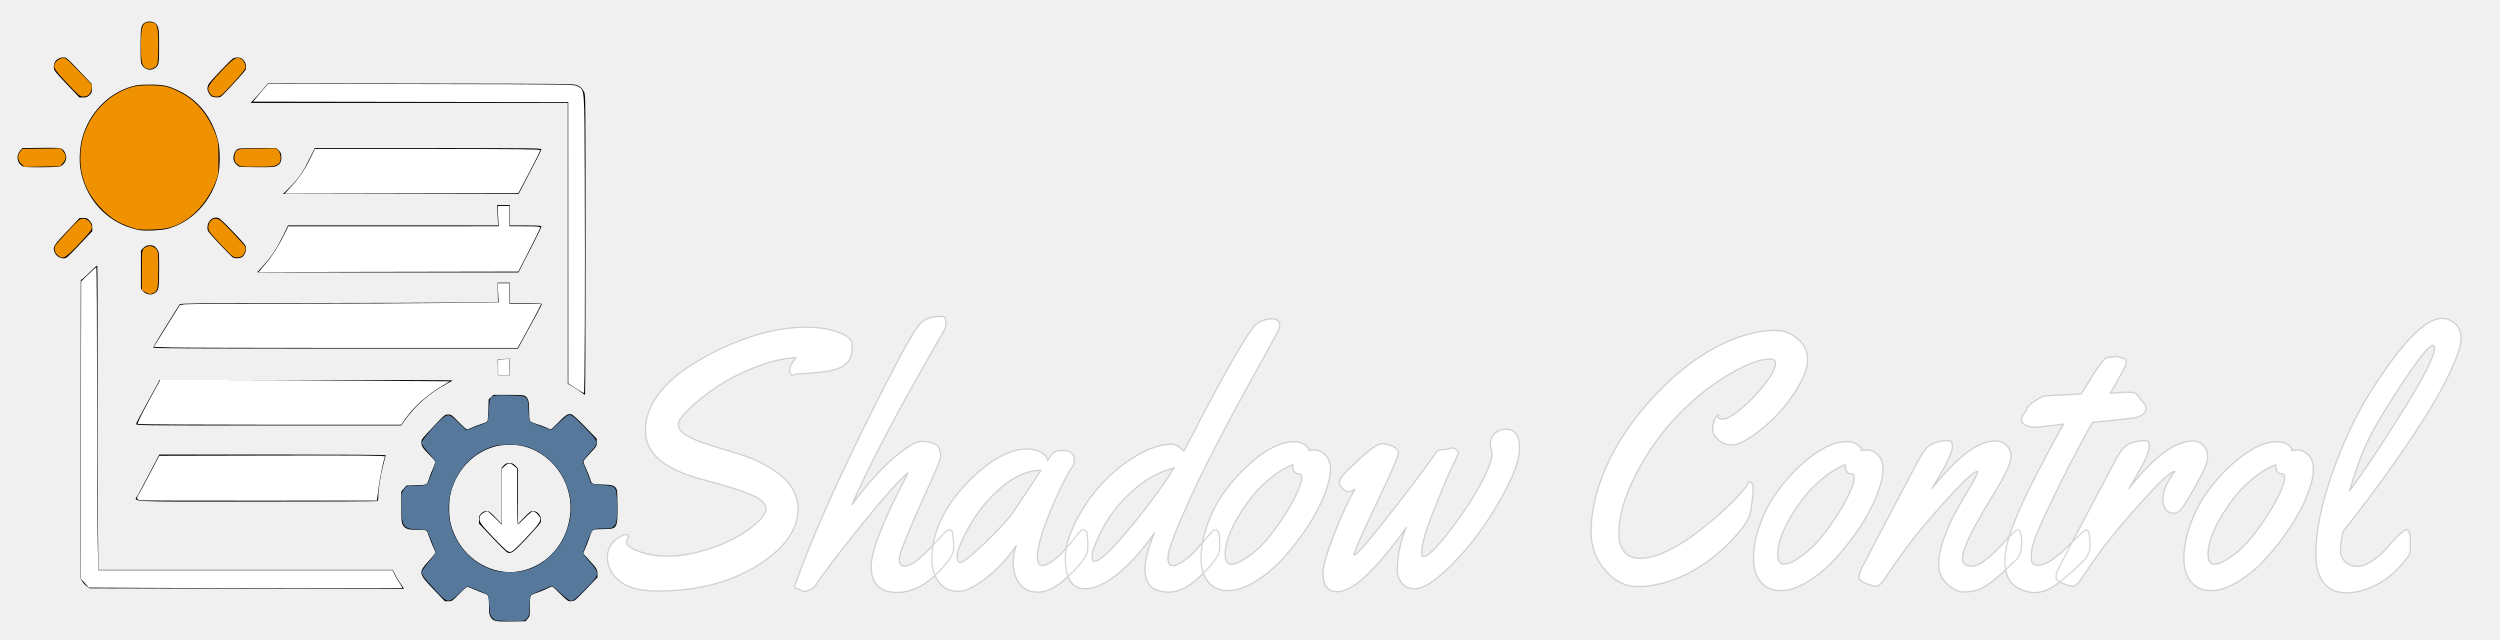
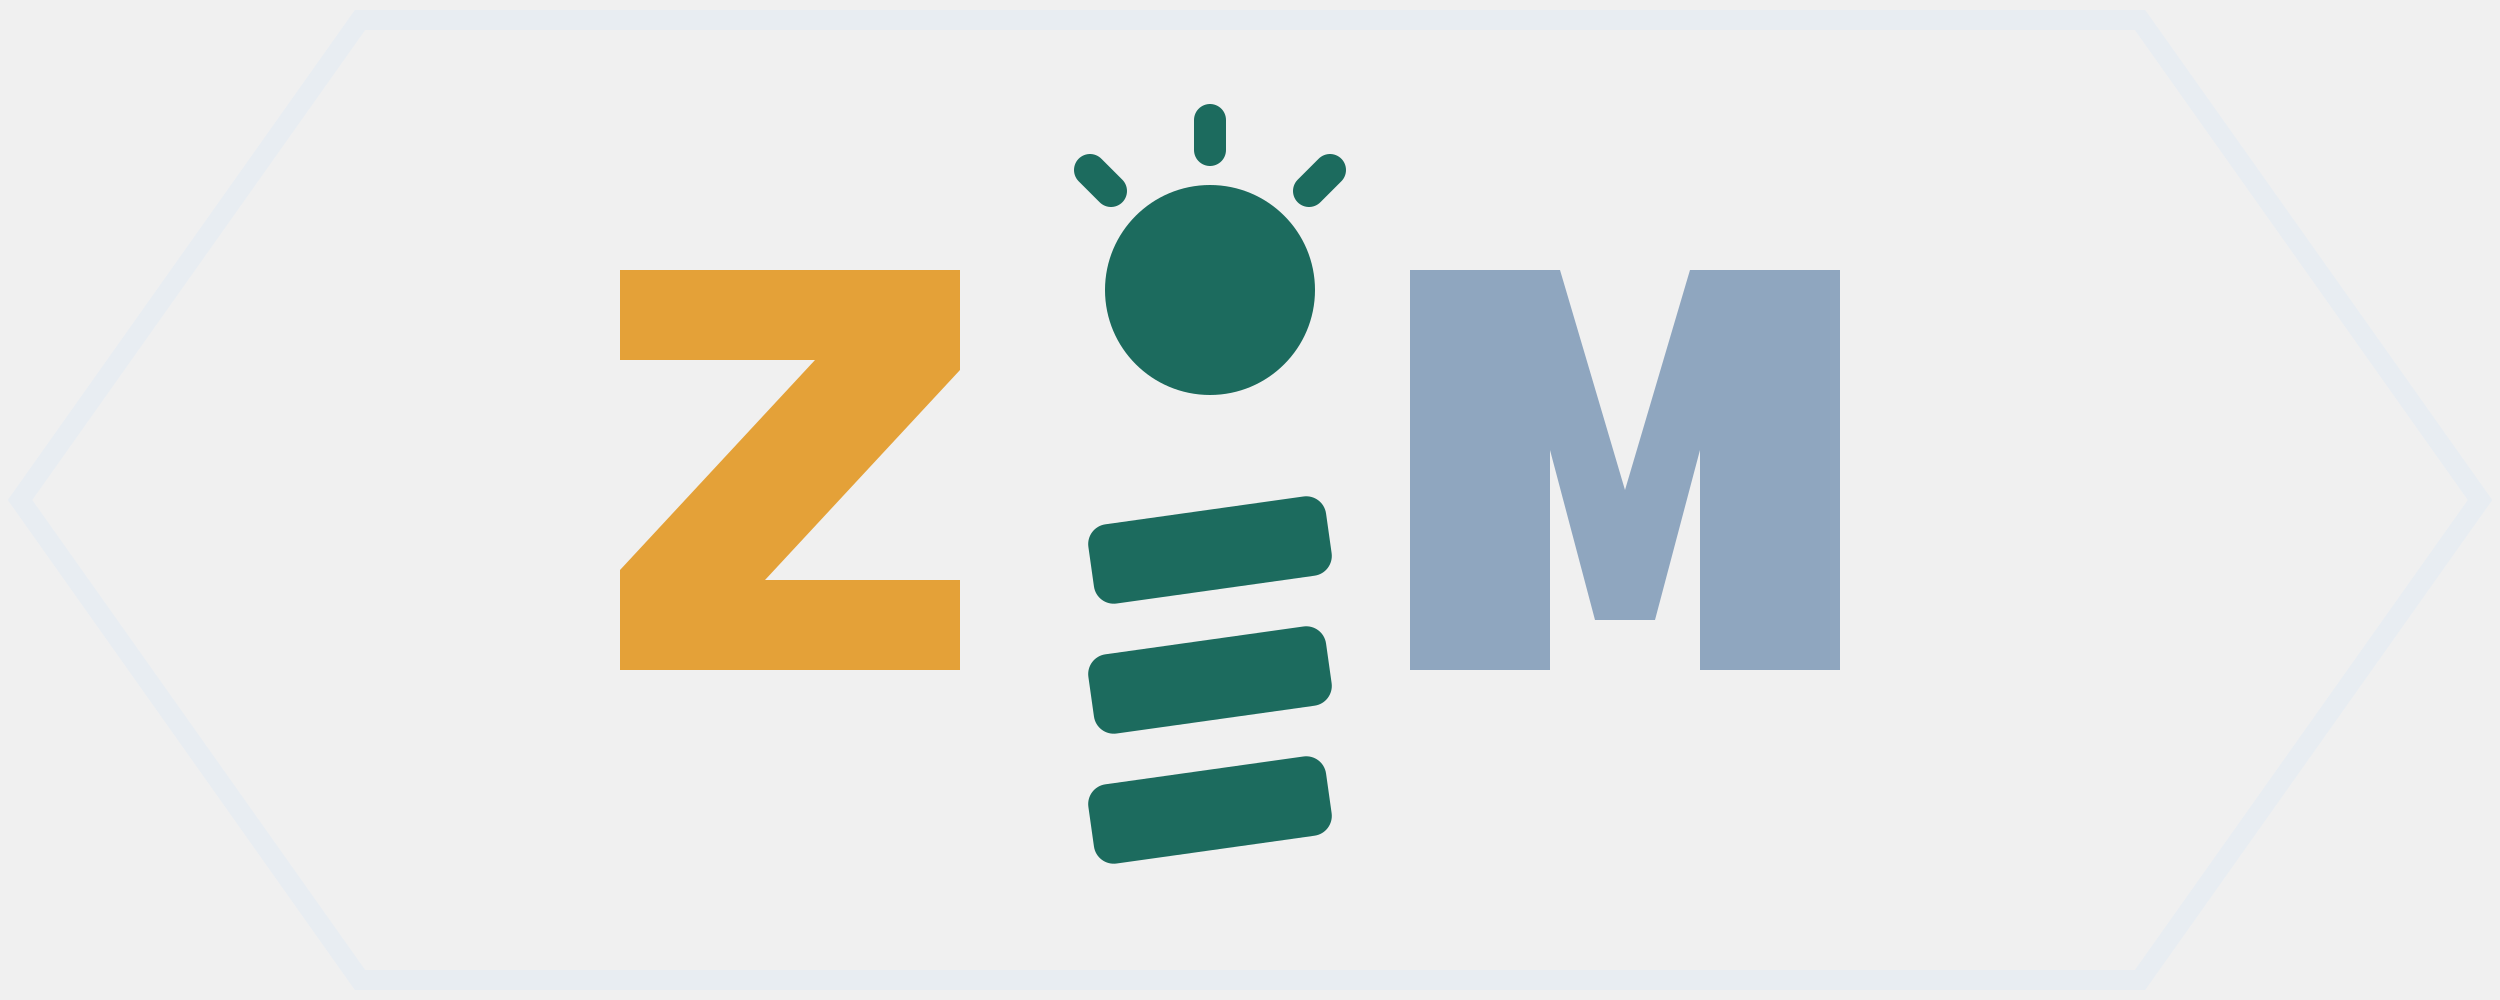
- <svg xmlns="http://www.w3.org/2000/svg" version="1.1" id="svg1" width="1000" height="256" viewBox="80 80 3281.25 820">
-   <defs id="defs1">
-     </defs>
-   <g id="g1">
-     <path id="path2" style="display:inline;fill:#000000;stroke-width:1.002" d="m 275.799,98.237 c -1.921,0.036 -3.775,0.414 -5.168,1.175 -5.502,3.005 -6.147,6.218 -6.143,30.7 0.003,20.23 0.166,22.26 1.975,25.393 3.612,6.258 11.863,7.893 17.504,3.472 4.536,-3.555 4.872,-5.484 4.887,-28.284 0.015,-22.616 -0.52,-26.034 -4.687,-29.954 -1.774,-1.669 -5.167,-2.562 -8.368,-2.502 z M 163.169,145.406 c -8.005,0 -13.442,5.977 -12.461,13.703 0.487,3.833 2.06,5.829 16.992,21.525 l 16.454,17.3 h 5.049 c 4.198,0 5.581,-0.51 8.23,-3.01 2.879,-2.717 3.181,-3.56 3.181,-8.779 v -5.769 l -16.629,-17.485 c -16.34,-17.176 -16.71,-17.485 -20.816,-17.485 z m 228.978,0 c -2.172,0 -4.909,0.508 -6.081,1.135 -3.046,1.632 -30.752,30.76 -32.421,34.086 -0.768,1.53 -1.396,4.077 -1.394,5.663 0.005,3.701 3.281,9.384 6.099,10.581 2.815,1.195 9.602,1.288 11.299,0.152 3.688,-2.469 32.468,-33.824 32.965,-35.914 1.877,-7.9 -3.327,-15.703 -10.467,-15.703 z m 39.401,33.961 -5.237,6.449 c -2.879,3.548 -7.972,9.351 -11.324,12.891 l -6.093,6.436 h 208.143 208.143 v 184.271 184.265 l 7.068,4.119 c 3.888,2.264 8.828,5.521 10.974,7.234 2.145,1.714 4.228,3.143 4.631,3.182 0.402,0.039 0.731,-88.467 0.731,-196.687 0,-191.045 -0.057,-196.878 -1.85,-200.588 -2.281,-4.72 -4.424,-6.817 -9.399,-9.188 -3.666,-1.747 -14.208,-1.854 -204.825,-2.112 z m -154.875,1.657 c -12.93,0.044 -16.938,0.438 -23.403,2.31 -31.509,9.124 -56.205,34.752 -65.386,67.848 -3.129,11.281 -4.187,28.562 -2.443,39.98 5.346,35.005 28.974,64.43 61.218,76.244 5.416,1.985 12.408,4.033 15.542,4.554 9.122,1.517 29.936,0.51 38.458,-1.861 31.419,-8.742 56.704,-35.606 65.523,-69.617 3.002,-11.579 2.977,-34.425 -0.056,-46.086 -7.793,-29.96 -25.09,-52.275 -50.125,-64.667 -14.652,-7.252 -21.516,-8.767 -39.326,-8.706 z m -142.976,83.03 -24.416,0.31 -2.793,3.3 c -5.395,6.381 -4.389,15.629 2.162,19.848 2.993,1.927 4.831,2.077 25.172,2.026 14.331,-0.035 23.108,-0.484 25.316,-1.287 4.01,-1.459 7.837,-6.959 7.837,-11.267 0,-4.495 -2.798,-9.921 -6.024,-11.683 -2.352,-1.285 -7.011,-1.502 -27.253,-1.248 z m 309.187,0.31 -23.622,0.02 c -12.993,0.011 -24.791,0.359 -26.222,0.772 -3.503,1.013 -6.662,6.662 -6.662,11.914 0,3.235 0.69,5.054 2.968,7.795 1.635,1.967 3.937,3.771 5.118,4.013 1.181,0.242 11.709,0.504 23.391,0.581 15.985,0.106 22.017,-0.212 24.378,-1.267 5.238,-2.342 7.037,-5.297 7.037,-11.558 0,-4.883 -0.378,-5.935 -3.193,-8.904 z m 50.269,0 -6.962,14.132 c -8.596,17.462 -14.559,26.055 -25.916,37.347 l -8.818,8.772 H 606.084 760.715 l 5.249,-10.04 c 20.03,-38.3 24.349,-46.851 24.466,-48.429 0.125,-1.683 -8.185,-1.782 -148.569,-1.782 z m 239.215,74.674 0.7,13.386 0.7,13.393 -137.858,0.013 -137.864,0.013 -5.849,12.086 c -8.479,17.52 -15.829,28.81 -25.809,39.63 -4.839,5.246 -8.804,9.654 -8.805,9.795 -0.002,0.142 77.164,0.257 171.473,0.257 h 171.467 l 5.349,-10.554 c 2.94,-5.806 9.85,-19.225 15.354,-29.815 5.505,-10.59 9.723,-19.746 9.374,-20.343 -0.413,-0.706 -7.793,-1.083 -21.06,-1.083 h -20.416 v -13.393 -13.386 h -8.38 z m -368.611,16.555 c -6.353,-0.032 -11.499,5.563 -11.505,13.241 -0.004,4.52 0.151,4.733 15.842,21.472 8.715,9.297 16.725,17.292 17.798,17.769 2.694,1.199 7.668,1.196 10.661,-0.007 3.412,-1.37 6.395,-6.884 6.399,-11.835 0.004,-3.921 -0.679,-4.809 -16.817,-21.822 -10.881,-11.472 -17.8,-17.985 -19.591,-18.449 -0.945,-0.244 -1.88,-0.365 -2.787,-0.37 z m -179.209,0.436 -16.585,17.498 c -17.987,18.974 -18.992,20.677 -16.242,27.63 1.842,4.656 6.695,7.909 11.811,7.914 3.712,0.004 4.559,-0.723 20.722,-17.795 l 16.848,-17.802 v -4.871 c 0,-4.114 -0.52,-5.479 -3.337,-8.726 -3.013,-3.473 -3.815,-3.848 -8.274,-3.848 z m 92.639,35.796 c -0.587,-9.4e-4 -1.203,0.032 -1.85,0.099 -3.133,0.327 -5.069,1.302 -7.312,3.67 l -3.05,3.221 v 25.129 25.135 l 2.437,2.766 c 4.283,4.868 10.602,6.019 15.679,2.851 5.256,-3.279 5.774,-6.055 5.774,-30.951 0,-21.829 -0.078,-22.728 -2.225,-26.093 -2.608,-4.088 -5.347,-5.821 -9.455,-5.828 z m -69.617,26.904 c -0.758,0.005 -4.279,2.987 -8.174,6.951 -4.155,4.228 -8.871,8.677 -10.48,9.881 l -2.925,2.185 -0.269,195.334 -0.269,195.334 2.15,4.033 c 1.181,2.219 3.892,5.312 6.031,6.878 l 3.893,2.845 205.831,0.515 c 113.209,0.283 206.135,0.392 206.506,0.238 0.003,-9.4e-4 0.016,-0.012 0.019,-0.013 l 0.006,-0.007 0.006,-0.007 0.006,-0.007 0.006,-0.007 c 0.166,-0.398 -1.547,-3.292 -3.95,-6.653 -2.52,-3.527 -5.894,-9.081 -7.499,-12.337 l -2.918,-5.921 H 402.346 209.157 l -0.687,-67.207 c -0.377,-36.963 -0.543,-126.605 -0.369,-199.209 0.174,-72.603 -0.015,-132.359 -0.419,-132.786 l -0.006,-0.007 c -0.025,-0.02 -0.062,-0.033 -0.106,-0.033 z m 525.461,22.271 0.3,12.733 0.294,12.726 -48.075,0.568 c -26.443,0.311 -120.263,0.641 -208.487,0.733 -141.442,0.147 -160.521,0.346 -161.38,1.71 -19.895,31.547 -34.615,55.662 -34.615,56.706 0,1.102 43.133,1.347 239.346,1.347 h 239.346 l 4.062,-7.465 c 7.056,-12.989 15.117,-27.713 21.272,-38.832 3.276,-5.918 5.956,-11.361 5.956,-12.099 0,-1.062 -4.379,-1.34 -20.96,-1.34 h -20.966 v -13.393 -13.386 l -8.043,-0.007 z m 16.092,99.829 -8.043,0.297 c -4.183,0.156 -7.557,0.603 -7.799,1.01 -0.002,0.003 -0.005,0.017 -0.006,0.02 -7.1e-4,0.003 2.7e-4,0.017 0,0.02 1.5e-4,0.003 -6.1e-4,0.017 0,0.02 0.134,0.425 0.244,5.18 0.244,10.561 v 9.782 h 7.805 7.799 v -10.858 z m -267.43,27.901 -192.339,0.013 -3.337,6.422 c -1.834,3.534 -8.742,16.151 -15.354,28.033 -6.613,11.882 -12.024,22.427 -12.024,23.432 0,1.743 8.025,1.828 173.96,1.828 h 173.966 l 4.243,-6.04 c 14.086,-20.022 33.138,-36.716 55.393,-48.535 4.308,-2.288 7.837,-4.383 7.837,-4.66 0,-0.277 -86.557,-0.502 -192.345,-0.495 z m 246.008,19.558 -3.187,3.003 -3.181,3.003 -0.325,13.729 c -0.179,7.553 -0.784,14.312 -1.337,15.017 -0.553,0.704 -4.115,2.256 -7.918,3.452 -3.802,1.196 -9.292,3.289 -12.199,4.647 -2.906,1.357 -5.907,2.469 -6.674,2.469 -0.767,0 -5.692,-4.407 -10.942,-9.789 -9.102,-9.329 -9.747,-9.782 -13.811,-9.782 -4.203,0 -4.477,0.227 -19.654,16.257 -14.843,15.678 -15.392,16.409 -15.392,20.462 0,4.918 1.529,7.249 10.936,16.673 3.602,3.608 6.806,7.405 7.118,8.442 0.33,1.099 -0.819,4.81 -2.756,8.904 -1.827,3.862 -4.101,9.571 -5.049,12.687 -2.76,9.068 -2.748,9.06 -17.235,9.446 l -12.667,0.337 -3.337,3.848 -3.337,3.848 0.006,20.357 c 0.003,18.601 0.17,20.654 1.969,23.769 2.896,5.017 6.972,6.371 19.204,6.389 5.783,0.008 11.063,0.384 11.73,0.832 0.667,0.447 2.244,4.026 3.512,7.96 1.268,3.934 3.689,10.04 5.374,13.564 1.685,3.524 3.062,6.924 3.062,7.558 0,0.634 -3.921,5.447 -8.718,10.693 -14.104,15.426 -13.941,16.417 6.118,37.446 l 14.929,15.657 h 4.693 c 4.598,0 4.873,-0.185 13.692,-9.32 4.95,-5.128 9.835,-9.391 10.849,-9.472 1.014,-0.081 5.568,1.525 10.124,3.571 4.555,2.046 10.186,4.311 12.517,5.03 5.394,1.664 6.001,3.347 6.006,16.693 0.003,8.7 0.338,11.076 1.968,13.901 3.35,5.803 5.965,6.392 27.122,6.112 l 18.854,-0.251 2.843,-3.366 c 2.814,-3.329 2.843,-3.489 2.843,-16.02 0,-8.551 0.395,-13.208 1.219,-14.337 0.67,-0.919 3.85,-2.452 7.068,-3.406 3.218,-0.954 9.097,-3.304 13.061,-5.221 3.964,-1.917 7.521,-3.485 7.905,-3.485 0.384,0 5.14,4.407 10.574,9.789 8.551,8.469 10.337,9.782 13.261,9.782 1.858,0 4.386,-0.489 5.618,-1.089 1.232,-0.6 8.493,-7.684 16.136,-15.736 l 13.892,-14.634 v -4.792 c 0,-5.451 -1.072,-7.15 -12.036,-19.056 l -6.824,-7.413 3.012,-7.003 c 1.658,-3.854 4.217,-10.637 5.687,-15.076 2.048,-6.185 3.221,-8.295 5.018,-9.017 1.29,-0.518 7.122,-0.937 12.961,-0.937 18.111,0 18.51,-0.633 18.51,-29.208 0,-13.024 -0.397,-21.059 -1.125,-22.746 -2.164,-5.018 -5.219,-6.158 -17.398,-6.508 -15.717,-0.452 -15.101,-0.184 -17.479,-7.716 -1.118,-3.541 -3.567,-9.651 -5.443,-13.584 -1.876,-3.933 -3.406,-7.885 -3.406,-8.779 0,-0.894 3.947,-5.777 8.774,-10.852 8.628,-9.071 8.774,-9.313 8.774,-14.191 v -4.957 L 848.341,630.47 c -8.703,-9.009 -16.132,-15.837 -17.904,-16.462 -4.64,-1.637 -7.675,0.164 -17.56,10.396 -4.889,5.06 -9.332,9.201 -9.874,9.201 -0.542,0 -3.478,-1.165 -6.524,-2.587 -3.046,-1.423 -8.69,-3.508 -12.548,-4.634 -3.859,-1.126 -7.566,-2.83 -8.236,-3.789 -0.807,-1.153 -1.219,-5.703 -1.219,-13.446 0,-12.509 -0.98,-16.216 -5.087,-19.254 -1.795,-1.328 -5.603,-1.611 -21.929,-1.611 z m 21.391,65.538 c 7.246,-0.007 14.483,0.757 19.904,2.297 39.52,11.226 65.373,52.171 58.793,93.103 -3.174,19.745 -11.015,35.465 -24.397,48.891 -16.411,16.465 -40.743,25.122 -62.555,22.251 -32.991,-4.343 -59.84,-28.365 -68.942,-61.69 -3.156,-11.556 -3.141,-31.353 0.031,-43.122 7.838,-29.082 29.451,-51.522 57.206,-59.4 5.456,-1.548 12.714,-2.324 19.96,-2.33 z m -460.025,12.739 -12.298,23.432 c -6.762,12.887 -13.682,26.008 -15.386,29.155 -5.55,10.254 -23.104,9.208 155.112,9.208 86.32,0 157.639,-0.283 158.487,-0.627 1.113,-0.451 1.544,-2.013 1.544,-5.611 0,-9.54 2.958,-28.74 6.343,-41.162 1.873,-6.875 3.406,-12.931 3.406,-13.452 0,-0.573 -58.792,-0.944 -148.601,-0.944 z m 459.588,11.327 c -3.74,0 -5.068,0.541 -7.405,3.01 l -2.856,3.017 v 36.825 36.825 l -8.168,-8.422 c -7.169,-7.391 -8.6,-8.422 -11.686,-8.422 -2.508,0 -4.428,0.86 -6.699,3.003 -2.803,2.646 -3.187,3.632 -3.187,8.231 v 5.221 l 17.992,19.023 c 9.893,10.461 18.884,19.16 19.985,19.34 5.311,0.866 7.542,-0.85 24.984,-19.287 9.646,-10.197 17.79,-19.586 18.104,-20.865 1.73,-7.05 -3.501,-14.667 -10.074,-14.667 -3.012,0 -4.507,1.085 -11.624,8.422 l -8.174,8.422 v -36.337 -36.337 l -3.312,-3.498 c -2.825,-2.984 -3.994,-3.505 -7.88,-3.505 z" />
-     <path style="display:inline;fill:#ffffff;fill-opacity:1;stroke-width:1.3" d="m 727.582,775.471 c -18.471,-19.344 -19.817,-21.547 -17.333,-28.384 0.781,-2.149 6.753,-6.071 9.245,-6.071 0.717,0 5.298,3.98 10.18,8.844 l 8.876,8.844 v -36.775 -36.775 l 3.891,-3.458 c 4.898,-4.353 7.554,-4.353 12.452,0 l 3.891,3.458 v 36.613 c 0,20.137 0.381,36.613 0.847,36.613 0.466,0 4.679,-3.907 9.361,-8.682 4.683,-4.775 9.467,-8.682 10.631,-8.682 1.164,0 3.781,1.757 5.814,3.904 6.644,7.018 5.724,8.957 -14.386,30.317 -14.905,15.832 -18.721,19.207 -21.716,19.207 -2.981,0 -6.888,-3.407 -21.752,-18.974 z" id="path36" />
-     <path style="display:inline;fill:#55789b;fill-opacity:1;stroke-width:1.3" d="m 731.435,884.352 c -1.478,-0.307 -3.978,-2.007 -5.555,-3.78 -2.412,-2.712 -2.99,-5.234 -3.642,-15.898 -0.426,-6.971 -1.341,-13.249 -2.033,-13.952 -1.573,-1.597 -24.29,-10.864 -26.631,-10.864 -0.949,0 -6.154,4.207 -11.567,9.35 -13.789,13.099 -14.017,13.062 -30.877,-5.009 -14.345,-15.376 -17.543,-19.622 -17.543,-23.292 0,-1.28 4.248,-7.474 9.44,-13.764 8.079,-9.788 9.277,-11.864 8.312,-14.405 -0.621,-1.633 -3.333,-8.379 -6.027,-14.991 l -4.898,-12.021 -12.134,-0.757 c -19.551,-1.22 -21.23,-3.737 -21.242,-31.842 -0.007,-15.711 0.16,-16.802 3.219,-21.037 3.206,-4.44 3.291,-4.467 13.828,-4.467 12.189,0 16.634,-1.372 18.307,-5.65 0.652,-1.668 2.921,-7.34 5.043,-12.606 2.122,-5.266 3.857,-10.857 3.857,-12.425 0,-1.699 -3.578,-6.844 -8.852,-12.73 -6.014,-6.711 -8.852,-10.929 -8.852,-13.156 0,-3.684 20.173,-27.07 28.794,-33.38 6.347,-4.646 8.116,-3.957 20.348,7.926 l 9.307,9.041 13.456,-4.985 c 7.401,-2.742 13.855,-5.407 14.344,-5.922 0.489,-0.515 1.282,-7.374 1.764,-15.242 1.248,-20.388 0.816,-20.067 26.264,-19.512 25.293,0.552 25.144,0.438 25.878,19.752 0.297,7.82 1.112,13.862 1.969,14.614 1.419,1.244 25.817,10.81 27.573,10.811 0.48,2e-4 5.104,-4.143 10.274,-9.206 5.17,-5.064 10.589,-9.605 12.041,-10.092 3.975,-1.332 7.122,1.039 22.653,17.069 12.235,12.628 14.227,15.278 14.227,18.935 0,2.634 -1.017,5.221 -2.671,6.797 -1.469,1.399 -5.513,6.005 -8.986,10.235 l -6.315,7.691 5.192,12.504 c 2.855,6.877 5.192,13.163 5.192,13.968 0,2.663 4.289,3.876 16.101,4.556 16.807,0.966 17.571,1.693 18.714,17.806 0.503,7.093 0.543,17.485 0.088,23.095 -0.699,8.616 -1.324,10.665 -4.026,13.204 -2.804,2.635 -4.575,3.005 -14.369,3.005 -8.838,0 -11.696,0.488 -13.686,2.337 -1.383,1.286 -4.719,8.348 -7.411,15.695 -2.693,7.346 -5.071,13.76 -5.284,14.253 -0.213,0.493 3.26,5.001 7.718,10.018 14.703,16.546 14.67,17.393 -1.323,33.982 -14.609,15.153 -18.701,18.55 -22.348,18.55 -1.597,0 -7.13,-4.145 -13.39,-10.03 -5.868,-5.516 -10.968,-9.874 -11.335,-9.684 -0.366,0.19 -6.357,2.692 -13.312,5.56 -6.955,2.868 -13.305,5.75 -14.11,6.406 -0.876,0.713 -1.638,6.49 -1.897,14.383 -0.387,11.784 -0.76,13.559 -3.499,16.635 -3.021,3.393 -3.317,3.441 -20.234,3.262 -9.442,-0.1 -18.377,-0.433 -19.856,-0.739 z m 36.181,-65.274 c 14.791,-3.682 26.074,-10.466 37.603,-22.61 8.386,-8.834 11.368,-13.12 15.431,-22.181 11.618,-25.911 11.594,-49.629 -0.075,-74.632 -9.48,-20.311 -28.276,-36.785 -49.778,-43.627 -9.053,-2.881 -33.449,-3.237 -42.364,-0.618 -41.578,12.211 -67.307,57.522 -57.532,101.315 6.594,29.541 30.931,54.986 59.604,62.317 9.903,2.532 27.02,2.549 37.111,0.037 z" id="path30" />
-     <path style="display:inline;fill:#ffffff;fill-opacity:1;stroke-width:1.3" d="m 266.224,726.681 c -6.692,-0.708 -7.657,-1.995 -4.86,-6.479 1.282,-2.055 8.032,-14.592 15.001,-27.859 l 12.67,-24.122 148.387,-0.339 c 118.547,-0.271 148.269,-0.003 147.8,1.336 -2.377,6.781 -6.505,27.139 -8.33,41.079 l -2.186,16.696 -151.711,0.112 c -83.441,0.061 -153.988,-0.129 -156.77,-0.423 z" id="path37" />
-     <path style="display:inline;fill:#ffffff;fill-opacity:1;stroke-width:1.3" d="m 260.965,626.456 c -0.994,-0.668 3.478,-10.104 13.911,-29.35 l 15.376,-28.365 69.553,-0.013 c 38.254,-0.007 123.751,0.385 189.994,0.873 l 120.441,0.887 -9.669,5.821 c -20.06,12.076 -36.883,26.971 -47.815,42.335 l -6.29,8.84 -172.017,-0.02 c -94.61,-0.01 -172.677,-0.464 -173.483,-1.005 z" id="path32" />
-     <path style="display:inline;fill:#ffffff;fill-opacity:1;stroke-width:1.3" d="m 305.684,526.014 -23.77,-0.714 17.153,-27.533 17.153,-27.533 6.616,-0.839 c 3.639,-0.462 67.84,-0.845 142.668,-0.851 74.828,-0.007 165.97,-0.41 202.537,-0.896 l 66.486,-0.885 -0.704,-12.472 -0.705,-12.472 h 7.773 7.773 v 13.357 13.357 h 20.884 20.884 l -3.762,7.68 c -2.069,4.224 -9.073,17.297 -15.564,29.052 l -11.803,21.371 -214.926,0.047 c -118.209,0.027 -225.622,-0.275 -238.696,-0.668 z" id="path33" />
-     <path style="display:inline;fill:#ffffff;fill-opacity:1;stroke-width:1.3" d="m 421.871,424.124 c 1.32,-1.656 5.074,-6.091 8.343,-9.857 6.982,-8.043 16.081,-22.553 23.169,-36.949 l 5.058,-10.272 138.037,-0.015 138.037,-0.015 -0.697,-13.357 -0.697,-13.357 h 7.771 7.771 v 13.357 13.357 h 20.233 c 15.368,0 20.222,0.401 20.187,1.67 -0.026,0.918 -6.529,14.292 -14.452,29.72 l -14.406,28.05 -170.379,0.339 -170.379,0.339 z" id="path34" />
-     <path style="display:inline;fill:#ffffff;fill-opacity:1;stroke-width:1.3" d="m 463.102,313.929 c 10.169,-11.046 18.099,-23.072 25.545,-38.741 l 4.602,-9.684 h 147.941 c 117.54,0 147.93,0.343 147.886,1.67 -0.032,0.918 -6.517,13.992 -14.414,29.052 l -14.358,27.382 -153.369,0.339 -153.369,0.339 z" id="path35" />
-     <path style="display:inline;fill:#ffffff;fill-opacity:1;stroke-width:0.377" d="m 733.731,553.972 c -0.041,-4.686 -0.083,-9.253 -0.092,-10.15 -0.016,-1.552 0.045,-1.645 1.267,-1.934 0.706,-0.168 4.129,-0.42 7.608,-0.56 l 6.325,-0.256 v 10.71 10.71 h -7.516 -7.516 z" id="path39" />
-     <path style="display:inline;fill:#f09200;fill-opacity:1;stroke-width:1.3" d="m 167.841,178.906 c -18.114,-19.322 -19.263,-21.664 -13.85,-28.244 1.687,-2.051 4.734,-3.776 7.484,-4.239 4.551,-0.765 4.968,-0.44 21.939,17.068 l 17.3,17.847 -0.678,5.337 c -0.837,6.591 -4.56,10.039 -10.838,10.039 -4.306,0 -5.94,-1.363 -21.358,-17.809 z" id="path21" />
-     <path style="display:inline;fill:#f09200;fill-opacity:1;stroke-width:1.3" d="m 108.069,285.185 c -4.925,-4.648 -5.5,-10.505 -1.576,-16.059 l 2.559,-3.622 25.339,-0.361 25.339,-0.361 3.296,4.137 c 4.275,5.367 4.166,9.539 -0.392,14.93 l -3.688,4.362 -23.371,0.438 -23.371,0.438 z" id="path29" />
-     <path style="display:inline;fill:#f09200;fill-opacity:1;stroke-width:1.3" d="m 155.885,405.107 c -3.904,-3.244 -5.295,-8.422 -3.331,-12.404 0.808,-1.638 8.332,-10.341 16.722,-19.34 13.923,-14.936 15.651,-16.362 19.823,-16.362 5.794,0 11.367,5.611 11.367,11.445 0,3.292 -2.802,6.906 -16.773,21.632 -18.261,19.249 -20.968,20.712 -27.808,15.029 z" id="path28" />
-     <path style="display:inline;fill:#f09200;fill-opacity:1;stroke-width:1.3" d="m 270.334,453.186 -4.11,-2.647 v -25.833 c 0,-25.276 0.063,-25.896 2.927,-28.737 4.264,-4.231 11.462,-3.938 15.47,0.63 3.043,3.469 3.101,3.965 3.101,26.651 0,24.663 -0.753,28.637 -5.89,31.11 -4.363,2.1 -6.802,1.851 -11.499,-1.174 z" id="path27" />
-     <path style="display:inline;fill:#f09200;fill-opacity:1;stroke-width:1.3" d="m 369.622,390.581 c -14.517,-15.448 -16.141,-17.647 -16.141,-21.859 0,-6.832 4.083,-11.722 9.788,-11.722 4.137,0 6.062,1.586 21.4,17.628 9.27,9.696 17.157,18.632 17.525,19.859 0.828,2.757 -1.014,8.111 -3.805,11.059 -1.278,1.349 -4.145,2.211 -7.36,2.211 -5.069,0 -5.872,-0.644 -21.408,-17.176 z" id="path26" />
-     <path style="display:inline;fill:#f09200;fill-opacity:1;stroke-width:1.3" d="m 391.516,285.421 c -3.088,-2.744 -3.891,-4.506 -3.891,-8.534 0,-3.005 0.985,-6.363 2.415,-8.229 2.37,-3.094 2.887,-3.161 27.656,-3.585 l 25.241,-0.432 2.694,3.618 c 3.287,4.414 3.603,12.792 0.601,15.963 -3.788,4.001 -7.951,4.659 -29.507,4.659 -21.09,0 -21.36,-0.037 -25.21,-3.458 z" id="path25" />
-     <path style="display:inline;fill:#f09200;fill-opacity:1;stroke-width:1.3" d="m 356.102,193.196 c -5.398,-7.248 -4.095,-10.039 13.428,-28.744 16.727,-17.856 20.929,-20.559 26.801,-17.24 3.604,2.037 6.799,8.902 5.757,12.37 -0.463,1.542 -7.973,10.528 -16.688,19.969 -15.434,16.719 -15.986,17.165 -21.261,17.165 -4.345,0 -5.934,-0.696 -8.037,-3.519 z" id="path24" />
-     <path style="display:inline;fill:#f09200;fill-opacity:1;stroke-width:1.3" d="m 270.848,159.138 c -4.498,-2.761 -5.89,-9.456 -5.858,-28.164 0.045,-26.488 1.849,-31.766 10.857,-31.766 10.568,0 11.875,3.367 11.875,30.592 0,12.82 -0.562,22.677 -1.404,24.63 -2.356,5.46 -10.305,7.88 -15.47,4.708 z" id="path23" />
-     <path style="display:inline;fill:#f09200;fill-opacity:1;stroke-width:1.3" d="m 250.837,367.894 c -16.809,-5.923 -26.809,-12.443 -39.095,-25.489 -18.937,-20.109 -27.555,-43.303 -26.056,-70.129 0.848,-15.181 3.079,-24.221 9.088,-36.824 11.785,-24.718 31.775,-42.559 56.724,-50.627 6.861,-2.219 12.015,-2.803 24.71,-2.803 19.303,0 26.568,1.767 42.35,10.299 20.176,10.908 35.189,29.249 44.623,54.516 3.272,8.764 3.482,10.586 3.528,30.689 0.049,21.183 0.013,21.465 -4.111,31.958 -8.062,20.514 -23.258,39.601 -39.765,49.949 -13.73,8.607 -23.59,11.301 -43.331,11.841 -16.788,0.459 -18.271,0.284 -28.665,-3.378 z" id="path22" />
-     <path style="display:inline;fill:#ffffff;fill-opacity:1;stroke-width:1.3" d="m 261.632,841.529 -65.292,-0.358 -5.326,-6.102 -5.326,-6.102 0.433,-194.862 0.433,-194.862 9.36,-9.064 c 5.148,-4.985 9.843,-9.264 10.433,-9.509 0.59,-0.245 1.074,73.386 1.075,163.624 0.002,90.238 0.377,179.848 0.835,199.132 l 0.833,35.062 h 193.077 193.077 l 1.579,3.673 c 0.868,2.02 3.805,7.123 6.526,11.338 2.721,4.216 4.947,7.973 4.947,8.348 0,0.646 -205.095,0.458 -346.664,-0.318 z" id="path31" />
-     <path style="display:inline;fill:#ffffff;fill-opacity:1;stroke-width:1.3" d="m 835.664,579.577 -9.744,-6.192 -0.057,-184.658 -0.057,-184.658 -206.814,-0.338 -206.814,-0.338 9.853,-11.745 9.853,-11.745 201.07,0.391 c 199.621,0.388 201.102,0.411 205.452,3.11 9.087,5.639 8.556,-1.169 9.066,116.159 0.616,141.566 0.05,286.545 -1.118,286.357 -0.522,-0.084 -5.333,-2.939 -10.692,-6.345 z" id="path38" />
-     <path style="font-size:875px;font-family:Yellowtail;-inkscape-font-specification:'Yellowtail, Normal';display:inline;stroke:#4e4e4e;stroke-width:1.697;stroke-opacity:0.233;fill:#ffffff" d="m 904.81,774.613 -2.715,6.312 q 0,6.779 16.914,13.091 17.123,6.078 37.379,6.078 20.464,0 44.896,-6.779 24.432,-6.779 42.39,-16.597 18.167,-9.818 29.861,-20.571 11.903,-10.753 11.903,-18.701 0,-10.052 -20.882,-18.701 -20.882,-8.649 -60.767,-18.935 -39.676,-10.519 -58.261,-26.415 -18.376,-15.896 -18.376,-38.57 0,-22.908 14.617,-43.713 14.617,-20.805 38.005,-36.934 23.597,-16.129 51.37,-28.752 57.425,-25.947 106.498,-25.947 18.794,0 33.202,3.74 27.564,7.247 27.564,19.168 0,11.922 -1.879,16.363 -1.879,4.208 -3.132,5.61 -1.044,1.403 -2.924,2.805 -1.671,1.403 -2.506,2.104 -9.188,8.649 -50.326,10.753 -14.2,0.701 -15.453,1.636 -1.253,0.935 -2.297,0.935 -0.835,0 -2.088,-1.87 -1.253,-1.87 -1.253,-6.078 0,-4.208 8.144,-15.428 -25.476,1.636 -54.502,13.091 -28.817,11.454 -50.117,25.947 -21.3,14.259 -35.499,28.285 -14.2,13.792 -14.2,19.636 0,5.61 3.132,9.35 8.77,10.519 48.655,21.973 41.346,11.922 55.128,19.168 13.782,7.247 22.761,13.792 9.188,6.545 14.617,13.324 12.738,16.363 12.738,33.194 0,16.831 -8.144,31.558 -7.935,14.727 -24.223,28.519 -16.079,13.792 -38.005,24.545 -48.029,24.077 -114.433,24.077 -48.446,0 -61.811,-28.752 -3.55,-7.247 -3.55,-14.961 0,-7.948 3.132,-14.259 3.341,-6.312 7.935,-9.584 8.979,-6.312 12.738,-6.312 3.759,0 3.759,2.805 z m 425.575,-4.675 q 1.462,10.753 1.462,17.064 0,6.078 -2.088,10.753 -1.879,4.441 -8.77,12.857 -6.682,8.182 -16.079,16.597 -22.97,20.337 -46.984,20.337 -34.455,0 -34.455,-34.129 0,-29.688 46.149,-118.282 1.671,-3.273 2.297,-4.675 -16.079,12.623 -61.602,68.959 -45.314,56.102 -60.349,79.478 -1.253,2.104 -6.265,4.675 -5.012,2.571 -7.935,2.571 -2.715,0 -5.847,-2.104 -3.341,-1.87 -4.176,-1.87 -2.715,0 -2.715,-2.104 0,-1.87 7.518,-21.272 7.309,-19.636 19.42,-48.622 33.202,-79.946 98.772,-208.046 22.97,-44.882 35.917,-63.583 9.188,-13.324 30.905,-13.324 4.594,0 5.221,3.039 0.626,3.039 0.626,6.545 0,3.506 -1.253,7.013 l -22.344,39.038 q -66.405,115.945 -100.025,192.151 32.576,-44.414 63.272,-68.492 19.003,-15.194 28.399,-15.194 9.606,0 17.332,3.506 7.726,3.273 7.726,16.129 0,4.675 -13.573,34.596 -40.72,89.764 -40.72,99.815 0,9.818 7.309,9.818 10.65,0 32.785,-23.142 16.706,-17.532 21.091,-22.441 2.506,-2.104 4.594,-2.104 3.968,0 4.385,4.441 z m 143.668,-108.698 q 15.87,0 15.87,12.156 0,6.545 -2.715,9.584 -2.715,3.039 -11.694,20.337 -8.771,17.064 -19.629,43.947 -10.65,26.649 -13.782,45.583 -0.626,2.338 -0.626,6.545 0,12.857 6.265,12.857 6.265,0 14.826,-6.545 8.562,-6.779 15.244,-14.259 6.682,-7.714 12.947,-15.662 6.473,-7.948 7.726,-9.117 1.253,-1.169 3.759,-1.169 3.968,0 4.803,6.779 0.835,6.779 0.835,14.026 0,7.247 -1.253,10.052 -6.056,13.324 -26.729,32.025 -20.464,18.701 -37.379,18.701 -16.706,0 -24.641,-11.454 -7.935,-11.454 -7.935,-25.246 0,-14.026 4.176,-24.545 -17.332,25.246 -39.885,42.778 -22.344,17.532 -36.544,17.532 -14.2,0 -23.179,-9.584 -11.485,-11.922 -11.485,-32.96 0,-21.272 8.353,-42.544 8.562,-21.506 22.344,-39.038 13.782,-17.766 30.279,-32.259 34.664,-30.389 63.899,-30.389 11.276,0 18.376,4.208 7.1,4.208 8.979,10.519 5.012,-8.415 8.353,-10.519 3.55,-2.338 10.441,-2.338 z m -27.773,25.947 q -35.708,0 -73.922,44.414 -13.573,15.896 -25.058,38.103 -11.276,22.207 -11.276,30.389 0,8.182 4.176,8.182 5.847,0 32.576,-25.714 26.729,-25.947 35.499,-38.103 9.606,-13.558 38.005,-57.271 z m 304.877,-198.696 q 3.967,0 6.264,2.805 2.297,2.805 2.297,5.844 0,2.805 -4.176,10.753 -3.968,7.714 -18.585,34.129 -14.617,26.181 -22.761,41.142 -47.402,86.257 -74.34,145.866 -26.938,59.609 -26.938,71.998 v 1.87 q 0,9.584 6.265,9.584 6.265,0 15.035,-6.545 8.979,-6.545 15.661,-14.026 6.682,-7.48 13.364,-15.428 6.891,-8.182 8.353,-9.584 1.462,-1.403 3.759,-1.403 3.55,0 4.594,5.143 1.044,4.909 1.044,14.026 0,8.883 -1.253,11.688 -6.056,13.091 -26.729,32.025 -20.464,18.701 -38.84,18.701 -31.323,0 -31.323,-29.688 0,-18.467 12.529,-48.388 -16.914,24.545 -34.455,41.843 -32.576,31.791 -56.59,31.791 -13.364,0 -19.838,-10.519 -6.264,-10.519 -6.264,-30.155 0,-19.87 13.782,-47.453 13.782,-27.584 34.246,-49.557 20.673,-22.207 45.731,-36.934 25.058,-14.961 46.149,-14.961 6.682,0 15.662,9.117 6.056,-10.753 22.344,-43.012 51.161,-96.543 67.658,-117.815 8.771,-12.857 27.355,-12.857 z M 1621.062,684.148 q -30.07,7.48 -55.964,31.324 -25.894,23.844 -38.84,50.025 -12.947,25.947 -12.947,33.661 0,7.714 2.923,7.714 12.529,0 62.02,-62.648 24.641,-30.856 42.808,-60.076 z m 185.641,-23.376 q 6.265,0 12.738,6.312 6.682,6.312 6.682,19.402 0,12.857 -8.144,33.661 -8.144,20.571 -22.344,42.077 -14.2,21.272 -31.323,40.207 -16.914,18.701 -36.752,30.856 -19.629,11.922 -35.708,11.922 -16.079,0 -25.894,-11.22 -9.606,-11.454 -9.606,-31.558 0,-20.337 8.77,-44.882 8.979,-24.545 22.97,-43.246 13.991,-18.935 30.279,-33.895 34.038,-30.623 59.722,-30.623 11.485,0 17.332,6.312 2.088,2.104 2.088,3.74 v 1.403 q 2.924,-0.468 9.188,-0.468 z m -21.091,31.09 h -1.462 q -7.309,0 -7.309,-11.922 -15.244,5.61 -31.949,19.636 -16.706,14.026 -29.861,33.194 -26.729,38.337 -27.147,64.751 0,13.091 8.562,13.091 8.562,0 25.476,-12.623 16.914,-12.623 33.411,-35.999 16.706,-23.376 24.849,-40.44 8.353,-17.298 8.353,-23.376 0,-6.312 -2.924,-6.312 z m 252.881,-26.649 -2.506,-11.22 q 0,-9.584 5.847,-14.961 6.056,-5.61 15.035,-5.61 17.541,0 17.541,25.012 0,18 -15.87,49.791 -15.87,31.558 -37.588,61.245 -21.508,29.454 -45.731,51.427 -24.223,21.74 -37.379,21.74 -12.947,0 -18.376,-7.948 -5.429,-7.948 -5.429,-15.194 0,-7.48 0.626,-14.026 2.297,-22.908 11.276,-43.713 -22.344,32.726 -48.029,58.907 -25.685,25.947 -43.017,25.947 -8.353,0 -13.364,-5.61 -5.012,-5.61 -5.012,-18.935 0,-13.558 14.409,-50.492 14.409,-37.168 27.564,-59.609 -4.803,3.273 -8.562,3.273 -3.55,0 -7.935,-4.441 -4.176,-4.675 -4.176,-7.247 0,-2.571 3.132,-7.48 3.132,-4.909 24.014,-24.077 20.882,-19.402 28.608,-19.402 7.726,0 14.617,3.273 7.1,3.273 7.1,9.117 0,5.61 -29.026,66.622 -29.026,61.011 -29.026,66.154 0,0.701 0.418,0.701 4.385,0 43.643,-50.025 39.467,-50.025 62.02,-82.283 3.132,-5.844 9.397,-5.844 l 1.879,0.234 11.485,-2.571 q 2.715,0 5.221,2.338 2.715,2.338 2.715,4.208 0,1.87 -7.518,16.831 -7.309,14.961 -24.014,56.57 -16.706,41.609 -16.706,58.44 0,4.208 2.715,4.208 7.935,0 32.993,-32.025 25.267,-32.259 41.138,-61.713 15.87,-29.454 15.87,-41.609 z m 337.453,37.402 q 5.012,0 5.012,9.117 0,8.883 -3.55,30.856 -2.715,14.727 -30.07,42.077 -32.994,32.726 -72.46,46.752 -23.805,8.415 -46.567,8.415 -22.553,0 -41.346,-21.272 -18.585,-21.506 -18.585,-50.726 0,-29.454 10.441,-60.778 10.65,-31.558 28.399,-60.076 17.959,-28.752 42.182,-55.167 24.432,-26.415 50.743,-45.817 26.311,-19.402 55.128,-30.856 28.817,-11.454 54.711,-11.454 20.464,0 34.873,16.597 7.518,8.883 7.518,22.441 0,13.324 -11.694,33.895 -11.694,20.337 -27.773,37.168 -15.87,16.831 -32.994,28.519 -16.914,11.688 -27.146,11.688 -10.232,0 -17.541,-7.013 -7.309,-7.247 -7.309,-12.857 0,-5.61 2.088,-12.389 2.297,-6.779 5.638,-6.779 -0.835,1.169 -0.835,2.338 0,2.805 7.1,2.805 7.309,0 24.223,-14.259 16.914,-14.259 30.488,-32.025 13.782,-17.766 13.782,-26.649 0,-6.078 -7.309,-6.078 -19.629,0 -54.293,20.571 -34.455,20.337 -65.987,52.596 -31.532,32.259 -54.92,76.673 -23.179,44.181 -23.179,79.478 0,14.727 6.891,23.61 7.1,8.883 21.508,8.883 14.617,0 34.455,-9.35 19.838,-9.35 37.587,-22.908 17.959,-13.558 33.829,-27.817 15.87,-14.259 25.267,-25.012 9.606,-10.753 9.815,-12.857 0.209,-2.338 1.879,-2.338 z m 155.988,-41.843 q 6.265,0 12.738,6.312 6.682,6.312 6.682,19.402 0,12.857 -8.144,33.661 -8.144,20.571 -22.344,42.077 -14.2,21.272 -31.323,40.207 -16.914,18.701 -36.752,30.856 -19.629,11.922 -35.708,11.922 -16.079,0 -25.894,-11.22 -9.606,-11.454 -9.606,-31.558 0,-20.337 8.771,-44.882 8.979,-24.545 22.97,-43.246 13.991,-18.935 30.279,-33.895 34.038,-30.623 59.722,-30.623 11.485,0 17.332,6.312 2.088,2.104 2.088,3.74 v 1.403 q 2.924,-0.468 9.188,-0.468 z m -21.091,31.09 h -1.462 q -7.309,0 -7.309,-11.922 -15.244,5.61 -31.949,19.636 -16.706,14.026 -29.861,33.194 -26.729,38.337 -27.147,64.751 0,13.091 8.562,13.091 8.562,0 25.476,-12.623 16.914,-12.623 33.411,-35.999 16.706,-23.376 24.85,-40.44 8.353,-17.298 8.353,-23.376 0,-6.312 -2.924,-6.312 z m 144.921,111.036 q 0,10.285 12.529,10.285 6.682,0 16.706,-7.48 10.232,-7.48 18.376,-16.363 21.717,-24.077 24.641,-24.077 5.429,0 5.429,17.532 0,17.532 -9.815,24.077 -29.861,30.155 -46.149,36.7 -9.188,3.506 -20.256,3.273 -11.067,-0.234 -21.926,-10.753 -10.859,-10.519 -10.859,-25.48 0,-15.194 7.1,-34.363 7.1,-19.168 14.409,-32.726 7.517,-13.792 18.376,-31.791 10.859,-18.233 11.485,-22.675 l -0.418,-0.468 q -6.891,0.701 -34.246,30.389 -27.147,29.688 -44.896,51.661 -17.75,21.973 -42.39,58.674 -6.891,10.052 -11.276,10.052 -4.385,0 -11.694,-3.039 -7.518,-3.273 -9.188,-4.675 -1.671,-1.403 -1.671,-4.208 0,-2.805 1.462,-6.779 1.462,-4.208 2.924,-6.779 1.253,-2.805 4.385,-8.415 3.132,-5.61 12.32,-23.61 9.397,-18.233 28.608,-54.232 19.211,-35.999 22.97,-43.479 7.935,-15.428 12.947,-22.441 9.397,-13.324 31.741,-13.324 5.012,0 5.012,7.013 0,10.987 -18.167,41.376 l -8.77,14.727 q 36.126,-44.882 60.975,-56.804 12.112,-5.844 21.717,-5.844 9.815,0 15.453,5.844 5.847,5.844 5.847,13.091 0,7.013 -4.385,17.064 -4.385,9.818 -8.979,17.766 -4.385,7.714 -11.694,19.636 -7.309,11.922 -7.935,13.091 -0.626,0.935 -3.341,5.61 -2.506,4.441 -3.759,6.545 -1.253,2.104 -4.176,7.48 -2.923,5.143 -4.803,8.649 -1.671,3.506 -4.385,8.649 -2.506,5.143 -4.176,8.883 -1.462,3.74 -3.132,8.182 -2.924,8.182 -2.924,13.558 z m 201.72,-265.084 8.562,2.338 q 1.879,0 3.341,2.104 1.462,2.104 1.462,3.974 0,1.87 -4.385,10.052 -4.385,8.182 -10.441,18.701 -5.847,10.285 -6.265,11.22 16.288,-1.403 22.97,-1.403 6.891,0 9.397,1.169 2.506,0.935 5.638,5.844 3.341,4.675 6.056,7.247 2.715,2.338 2.715,7.247 0,4.909 -5.429,8.415 -5.221,3.273 -11.276,3.974 -48.446,5.376 -53.458,5.61 -16.914,28.986 -47.402,90.465 -30.279,61.245 -32.158,76.673 -0.835,7.013 -0.835,11.454 0,9.117 8.562,9.117 8.562,0 19.003,-7.247 10.441,-7.48 19.212,-16.129 23.388,-23.376 25.058,-23.376 5.429,0 5.429,21.038 0,11.454 -9.397,20.571 -21.091,20.337 -35.499,30.623 -14.409,10.285 -28.817,10.285 -3.132,0 -5.847,-0.701 -16.706,-3.506 -24.641,-13.558 -7.726,-10.285 -7.726,-27.584 0.209,-17.298 9.188,-41.843 9.188,-24.779 22.97,-52.596 22.553,-45.349 45.105,-85.089 l -7.935,1.169 q -24.223,3.039 -28.191,3.039 h -1.879 q -6.056,0 -11.694,-2.571 -5.638,-2.805 -5.638,-6.779 0,-3.974 2.923,-7.714 3.132,-3.74 3.759,-5.844 1.462,-5.143 10.859,-11.454 9.606,-6.312 14.409,-6.545 4.803,-0.468 9.188,-0.701 4.594,-0.234 10.023,-0.468 5.638,-0.234 8.562,-0.468 l 18.794,-0.935 q 17.541,-29.454 24.014,-37.869 6.682,-8.415 7.726,-9.117 1.044,-0.935 4.176,-0.935 z m 16.497,173.684 q 49.282,-62.648 83.946,-62.648 8.562,0 13.991,5.844 5.638,5.61 5.638,14.727 0,9.117 -11.694,30.623 -11.485,21.272 -21.3,35.999 -5.221,7.48 -11.903,7.48 -6.473,0 -10.232,-5.376 -3.55,-5.376 -3.55,-12.623 0,-16.129 15.453,-36.467 l -0.418,-0.468 q -6.891,0.701 -34.246,30.389 -27.147,29.688 -46.358,53.297 -19.003,23.376 -41.346,57.037 -6.473,10.052 -11.067,10.052 -4.385,0 -11.694,-3.039 -7.518,-3.273 -8.979,-4.675 -1.671,-1.403 -1.671,-4.675 0,-3.273 1.671,-7.48 1.671,-4.441 6.265,-12.389 4.385,-7.948 13.364,-25.714 9.188,-17.766 28.399,-53.765 19.211,-35.999 22.97,-43.479 7.935,-15.428 12.947,-22.441 9.397,-13.324 31.741,-13.324 5.012,0 5.012,7.013 0,10.987 -18.167,41.376 z m 222.811,-50.726 q 6.265,0 12.738,6.312 6.682,6.312 6.682,19.402 0,12.857 -8.144,33.661 -8.144,20.571 -22.344,42.077 -14.2,21.272 -31.323,40.207 -16.914,18.701 -36.752,30.856 -19.629,11.922 -35.708,11.922 -16.079,0 -25.894,-11.22 -9.606,-11.454 -9.606,-31.558 0,-20.337 8.77,-44.882 8.979,-24.545 22.97,-43.246 13.991,-18.935 30.279,-33.895 34.038,-30.623 59.722,-30.623 11.485,0 17.332,6.312 2.088,2.104 2.088,3.74 v 1.403 q 2.924,-0.468 9.188,-0.468 z m -21.091,31.09 h -1.462 q -7.309,0 -7.309,-11.922 -15.244,5.61 -31.949,19.636 -16.706,14.026 -29.861,33.194 -26.729,38.337 -27.146,64.751 0,13.091 8.562,13.091 8.562,0 25.476,-12.623 16.914,-12.623 33.411,-35.999 16.706,-23.376 24.849,-40.44 8.353,-17.298 8.353,-23.376 0,-6.312 -2.923,-6.312 z m 209.029,-203.839 q 10.023,0 17.541,6.779 7.726,6.545 7.726,19.636 0,13.091 -12.947,41.142 -12.947,27.817 -31.114,57.037 -18.167,28.986 -41.138,61.713 -36.335,51.895 -69.746,93.27 -0.209,2.805 -1.879,10.519 -1.462,7.48 -1.462,15.194 0,7.714 6.265,14.026 6.473,6.078 15.87,6.078 9.397,0 20.047,-7.48 10.859,-7.48 18.794,-16.597 20.882,-24.077 25.894,-24.077 5.012,0 5.012,17.064 v 4.675 q 0,9.117 -2.924,13.324 -17.541,24.077 -39.467,35.999 -21.926,11.688 -41.555,11.688 -19.629,0 -29.861,-13.324 -10.232,-13.558 -10.232,-36.934 0,-45.583 21.717,-107.062 21.926,-61.713 49.282,-104.958 61.602,-97.712 94.178,-97.712 z m -9.397,38.804 q 0,-3.506 -2.088,-3.506 -7.309,0 -38.423,46.752 -31.114,46.752 -45.105,74.569 -13.782,27.817 -26.102,69.894 24.641,-32.726 68.075,-101.919 43.643,-69.427 43.643,-85.79 z" id="text1" aria-label="Shadow Control" />
+ <svg xmlns="http://www.w3.org/2000/svg" viewBox="0 0 250 100" width="250" height="100">
+   <polygon points="2,50 36,2 214,2 248,50 214,98 36,98" fill="none" stroke="#E8EDF2" stroke-width="2" stroke-linejoin="miter" />
+   <path d="M62 27 H96 V37 L76.5 58 H96 V67 H62 V57 L81.5 36 H62 Z" fill="#E4A138" />
+   <path d="M141 67 V27 H156 L162.5 49 L169 27 H184 V67 H170 V45 L165.5 62 H159.5 L155 45 V67 Z" fill="#8FA6BF" />
+   <circle cx="121" cy="29.0" r="10.5" fill="#1C6B5E" />
+   <g stroke="#1C6B5E" stroke-width="3.2" stroke-linecap="round">
+     <path d="M130.9 19.1 L133.0 17.0" />
+     <path d="M121.0 15.0 L121.0 12.0" />
+     <path d="M111.1 19.1 L109.0 17.0" />
  </g>
+   <rect x="109.0" y="51.0" width="24.0" height="8.0" rx="2" fill="#1C6B5E" transform="rotate(-8 121 55.0)" />
+   <rect x="109.0" y="64.0" width="24.0" height="8.0" rx="2" fill="#1C6B5E" transform="rotate(-8 121 68.0)" />
+   <rect x="109.0" y="77.0" width="24.0" height="8.0" rx="2" fill="#1C6B5E" transform="rotate(-8 121 81.0)" />
</svg>
